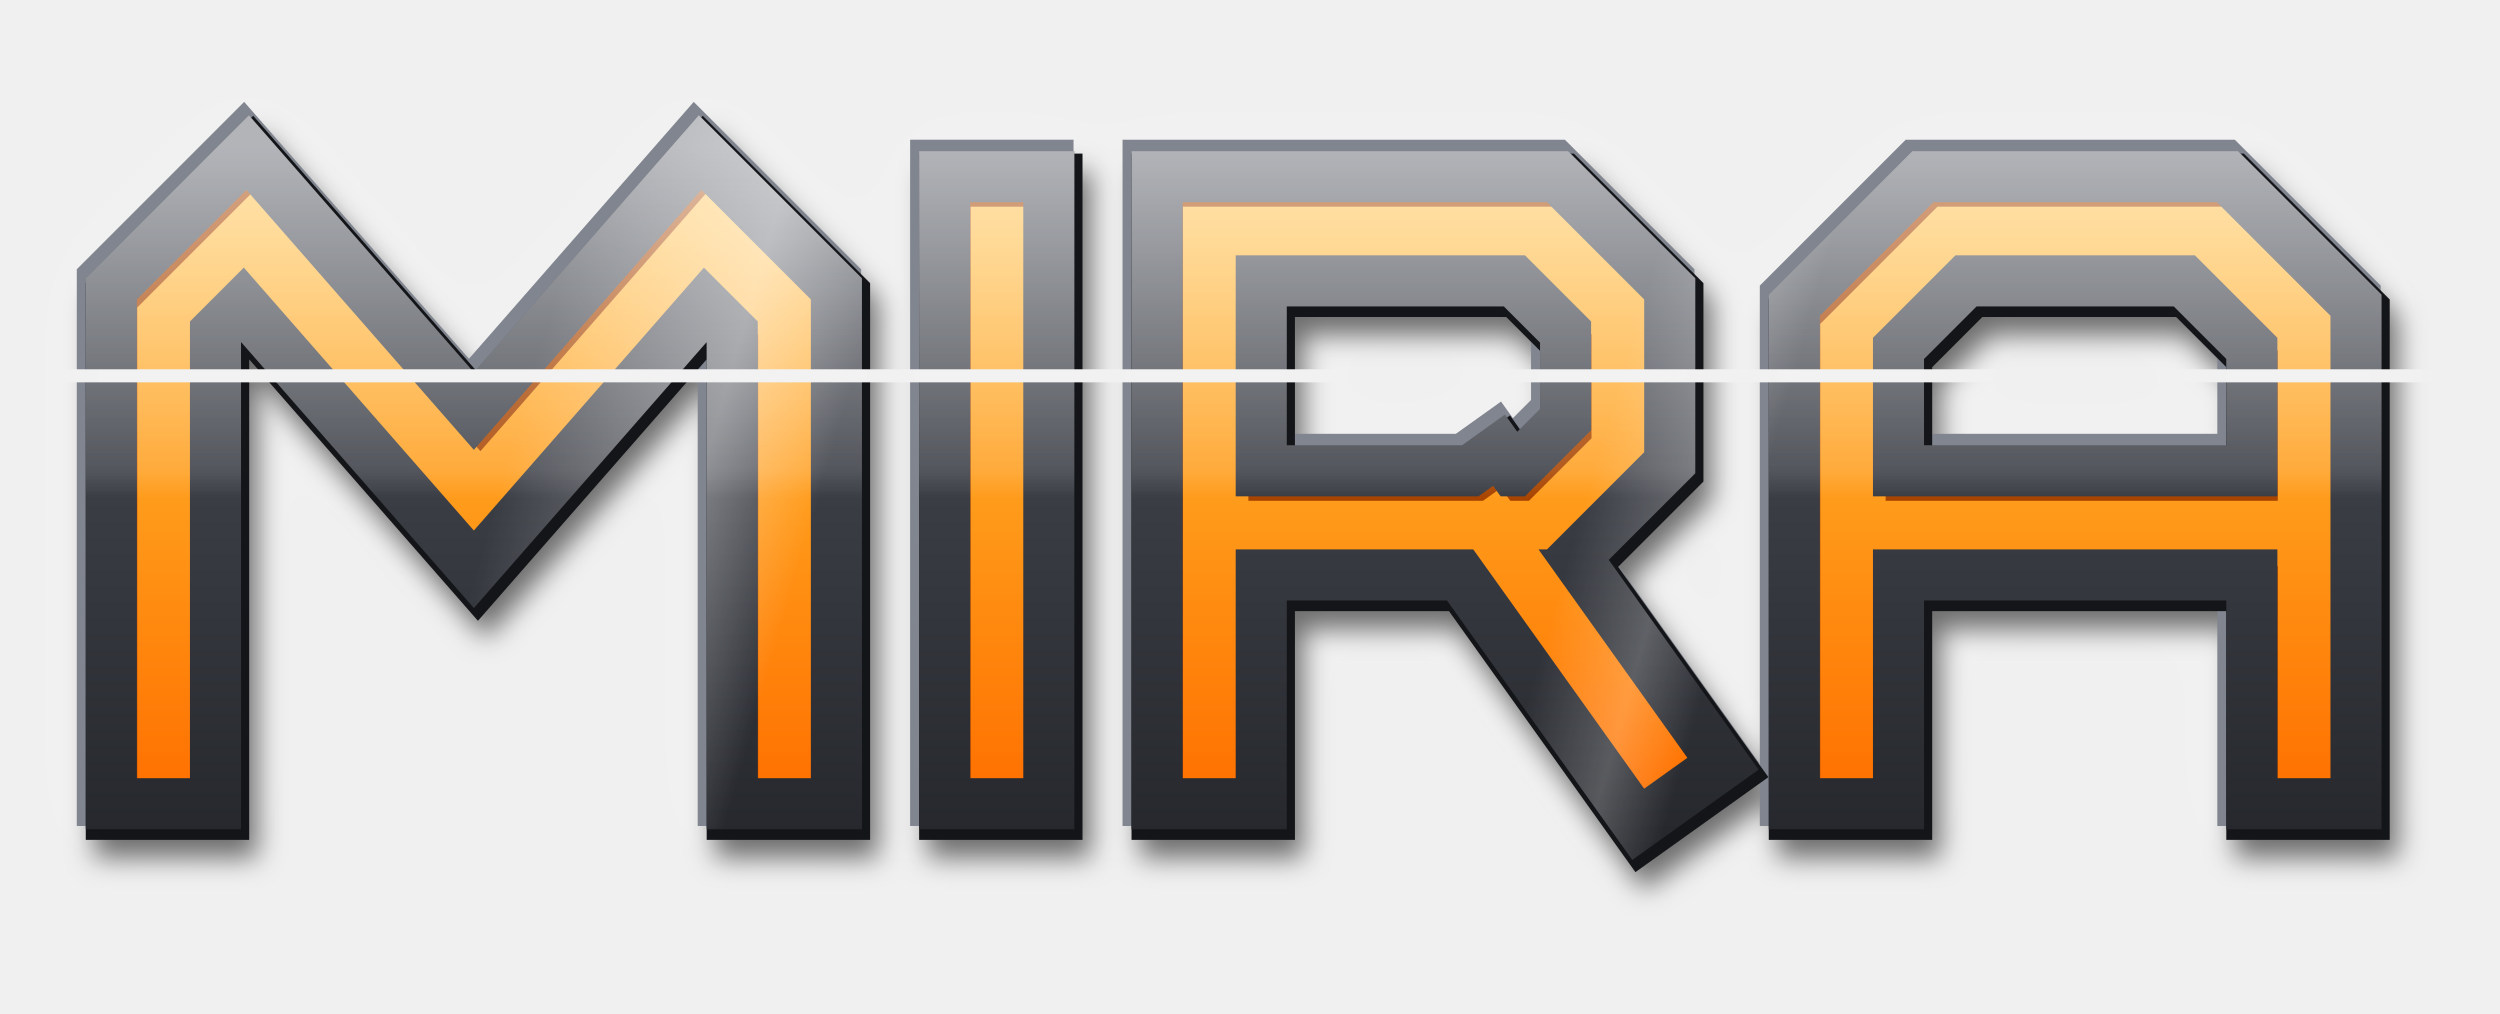
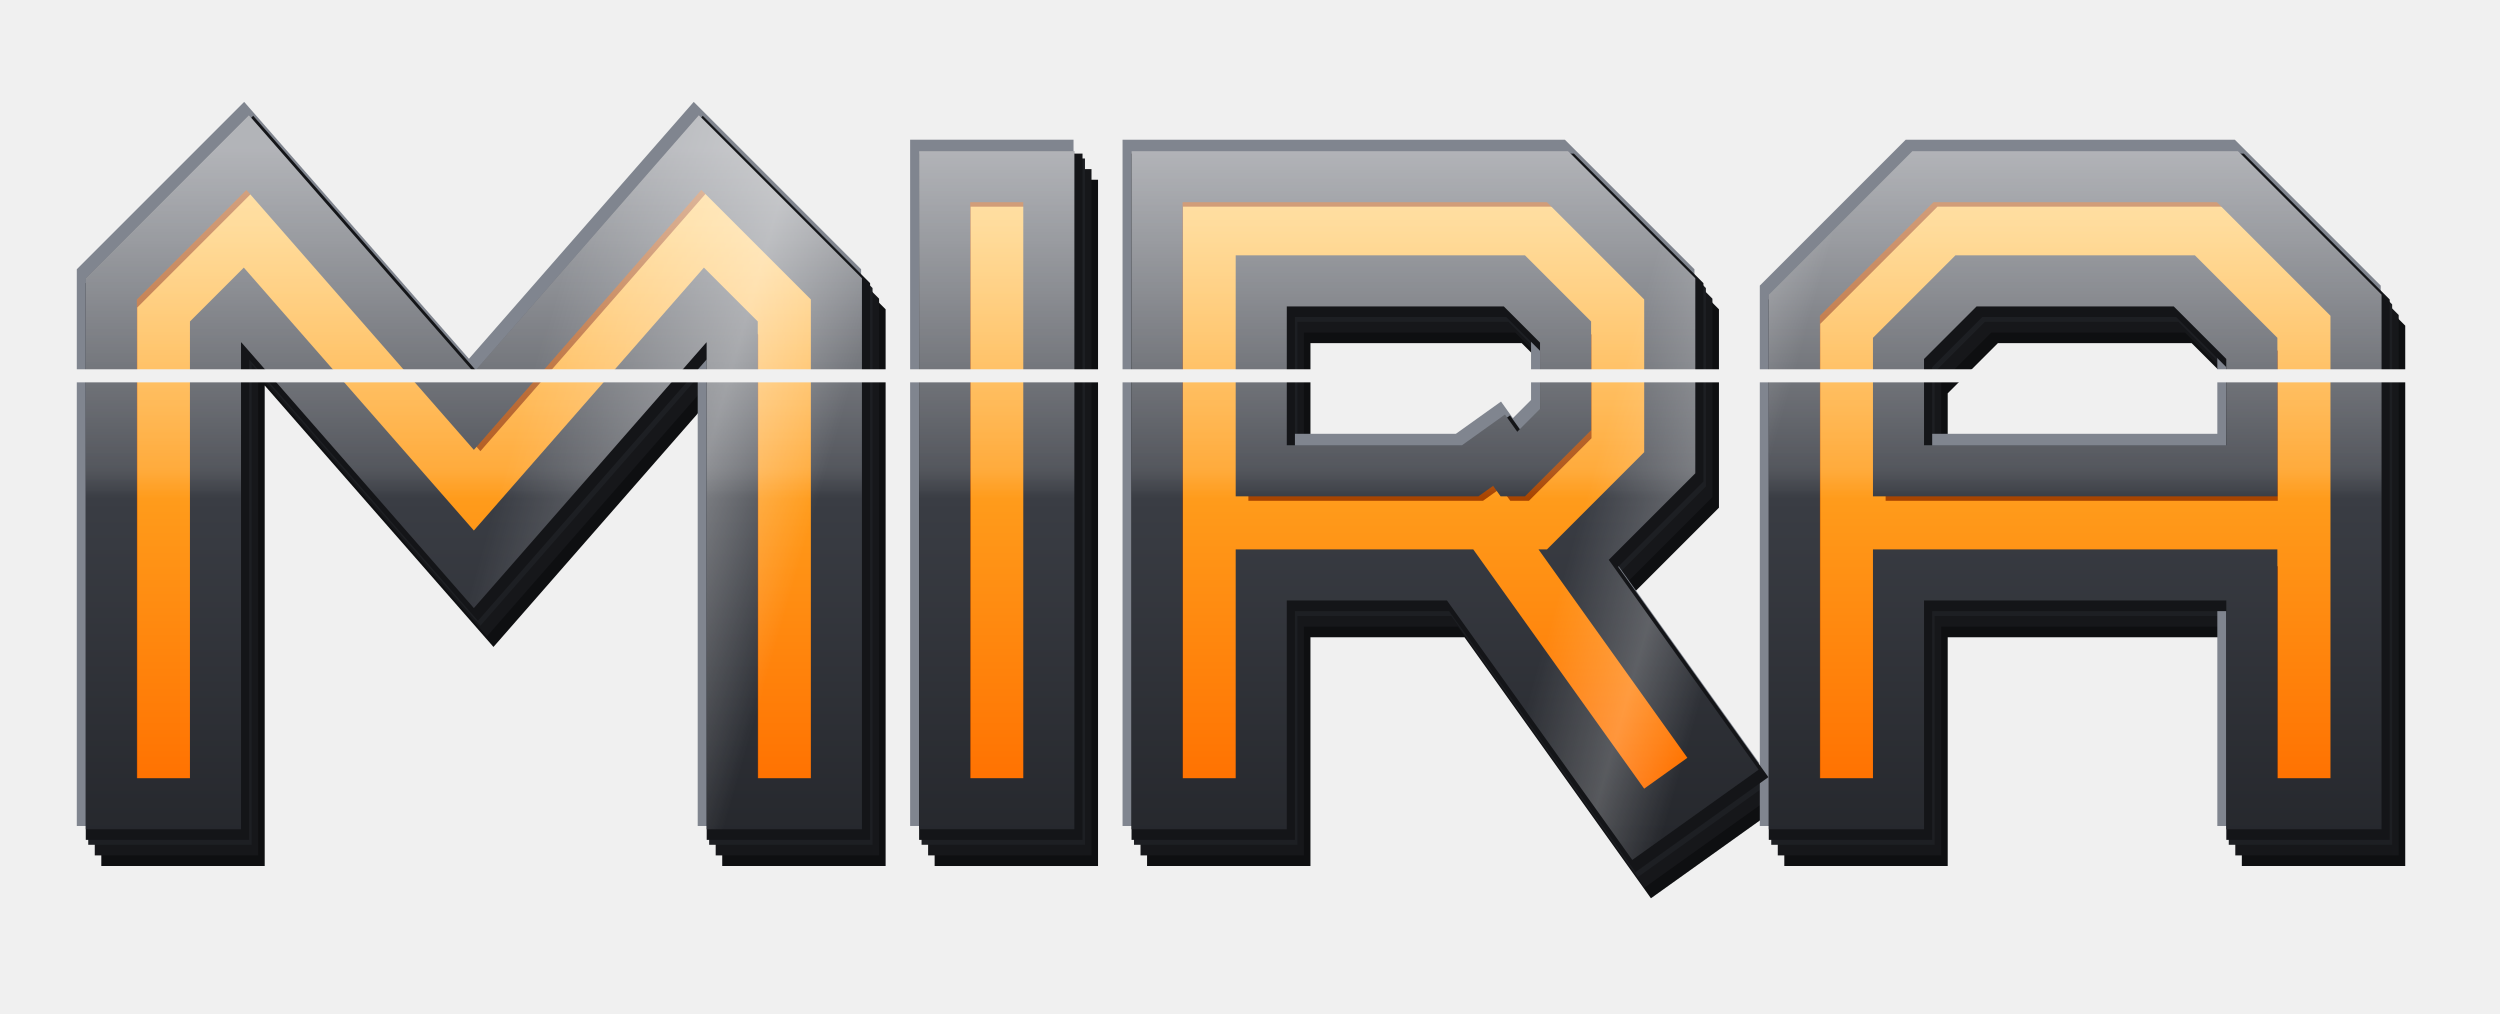
<svg xmlns="http://www.w3.org/2000/svg" viewBox="2 0 306 124" role="img" aria-label="MIRA – Mail · Identity · Routing · Access">
  <defs>
    <g id="b" fill="none" stroke-linecap="square" stroke-linejoin="miter" stroke-miterlimit="10">
      <path d="M22 92V38L32 28L60 60L88 28L98 38V92" />
      <path d="M124 28V92" />
      <path d="M150 92V28H190L200 38V54L190 64H150M184 64L204 92" />
      <path d="M228 92V40L240 28H272L284 40V92M228 64H284" />
    </g>
    <linearGradient id="rahmen" x1="0" y1="18" x2="0" y2="104" gradientUnits="userSpaceOnUse">
      <stop offset="0" stop-color="#555962" />
      <stop offset=".5" stop-color="#3a3d44" />
      <stop offset="1" stop-color="#25272c" />
    </linearGradient>
    <linearGradient id="seele" x1="0" y1="26" x2="0" y2="96" gradientUnits="userSpaceOnUse">
      <stop offset="0" stop-color="#ffc04d" />
      <stop offset=".5" stop-color="#ff9a1a" />
      <stop offset="1" stop-color="#ff7000" />
    </linearGradient>
    <linearGradient id="glanz" x1="0" y1="18" x2="0" y2="104" gradientUnits="userSpaceOnUse">
      <stop offset="0" stop-color="#fff" stop-opacity=".55" />
      <stop offset=".46" stop-color="#fff" stop-opacity=".12" />
      <stop offset=".5" stop-color="#fff" stop-opacity="0" />
      <stop offset="1" stop-color="#fff" stop-opacity="0" />
    </linearGradient>
    <linearGradient id="streif" x1="20" y1="20" x2="300" y2="100" gradientUnits="userSpaceOnUse">
      <stop offset=".18" stop-color="#fff" stop-opacity="0" />
      <stop offset=".26" stop-color="#fff" stop-opacity=".35" />
      <stop offset=".31" stop-color="#fff" stop-opacity="0" />
      <stop offset=".62" stop-color="#fff" stop-opacity="0" />
      <stop offset=".66" stop-color="#fff" stop-opacity=".22" />
      <stop offset=".69" stop-color="#fff" stop-opacity="0" />
    </linearGradient>
    <filter id="schein" x="-20%" y="-40%" width="140%" height="180%">
      <feGaussianBlur stdDeviation="5" />
    </filter>
    <filter id="weich" x="-20%" y="-40%" width="140%" height="180%">
      <feGaussianBlur stdDeviation="1.6" />
    </filter>
    <mask id="schnitt" maskUnits="userSpaceOnUse" x="0" y="0" width="320" height="150">
      <rect x="0" y="0" width="320" height="150" fill="#fff" />
      <rect x="0" y="45.2" width="320" height="1.6" fill="#000" />
    </mask>
    <mask id="kern" maskUnits="userSpaceOnUse" x="0" y="0" width="320" height="150">
      <use href="#b" stroke="#fff" stroke-width="6.5" />
    </mask>
  </defs>
-   <use href="#b" stroke="#fff" stroke-width="22" opacity=".14" filter="url(#schein)" />
  <g mask="url(#schnitt)">
-     <use href="#b" stroke="#000" stroke-width="20" opacity=".55" transform="translate(1.5 3)" filter="url(#weich)" />
+     <use href="#b" stroke="#0e0f11" stroke-width="20" transform="translate(2.4 4)" />
+     <use href="#b" stroke="#16171a" stroke-width="20" transform="translate(1.6 2.7)" />
+     <use href="#b" stroke="#1d1f23" stroke-width="20" transform="translate(.8 1.4)" />
    <use href="#b" stroke="#80858f" stroke-width="20" transform="translate(-.6 -.9)" />
    <use href="#b" stroke="#141518" stroke-width="20" transform="translate(.5 .8)" />
    <use href="#b" stroke="url(#rahmen)" stroke-width="19" />
    <g mask="url(#kern)">
      <use href="#b" stroke="#a84400" stroke-width="8" />
      <use href="#b" stroke="url(#seele)" stroke-width="8" transform="translate(.8 1.3)" />
    </g>
    <use href="#b" stroke="url(#glanz)" stroke-width="19" />
    <use href="#b" stroke="url(#streif)" stroke-width="19" />
  </g>
</svg>
